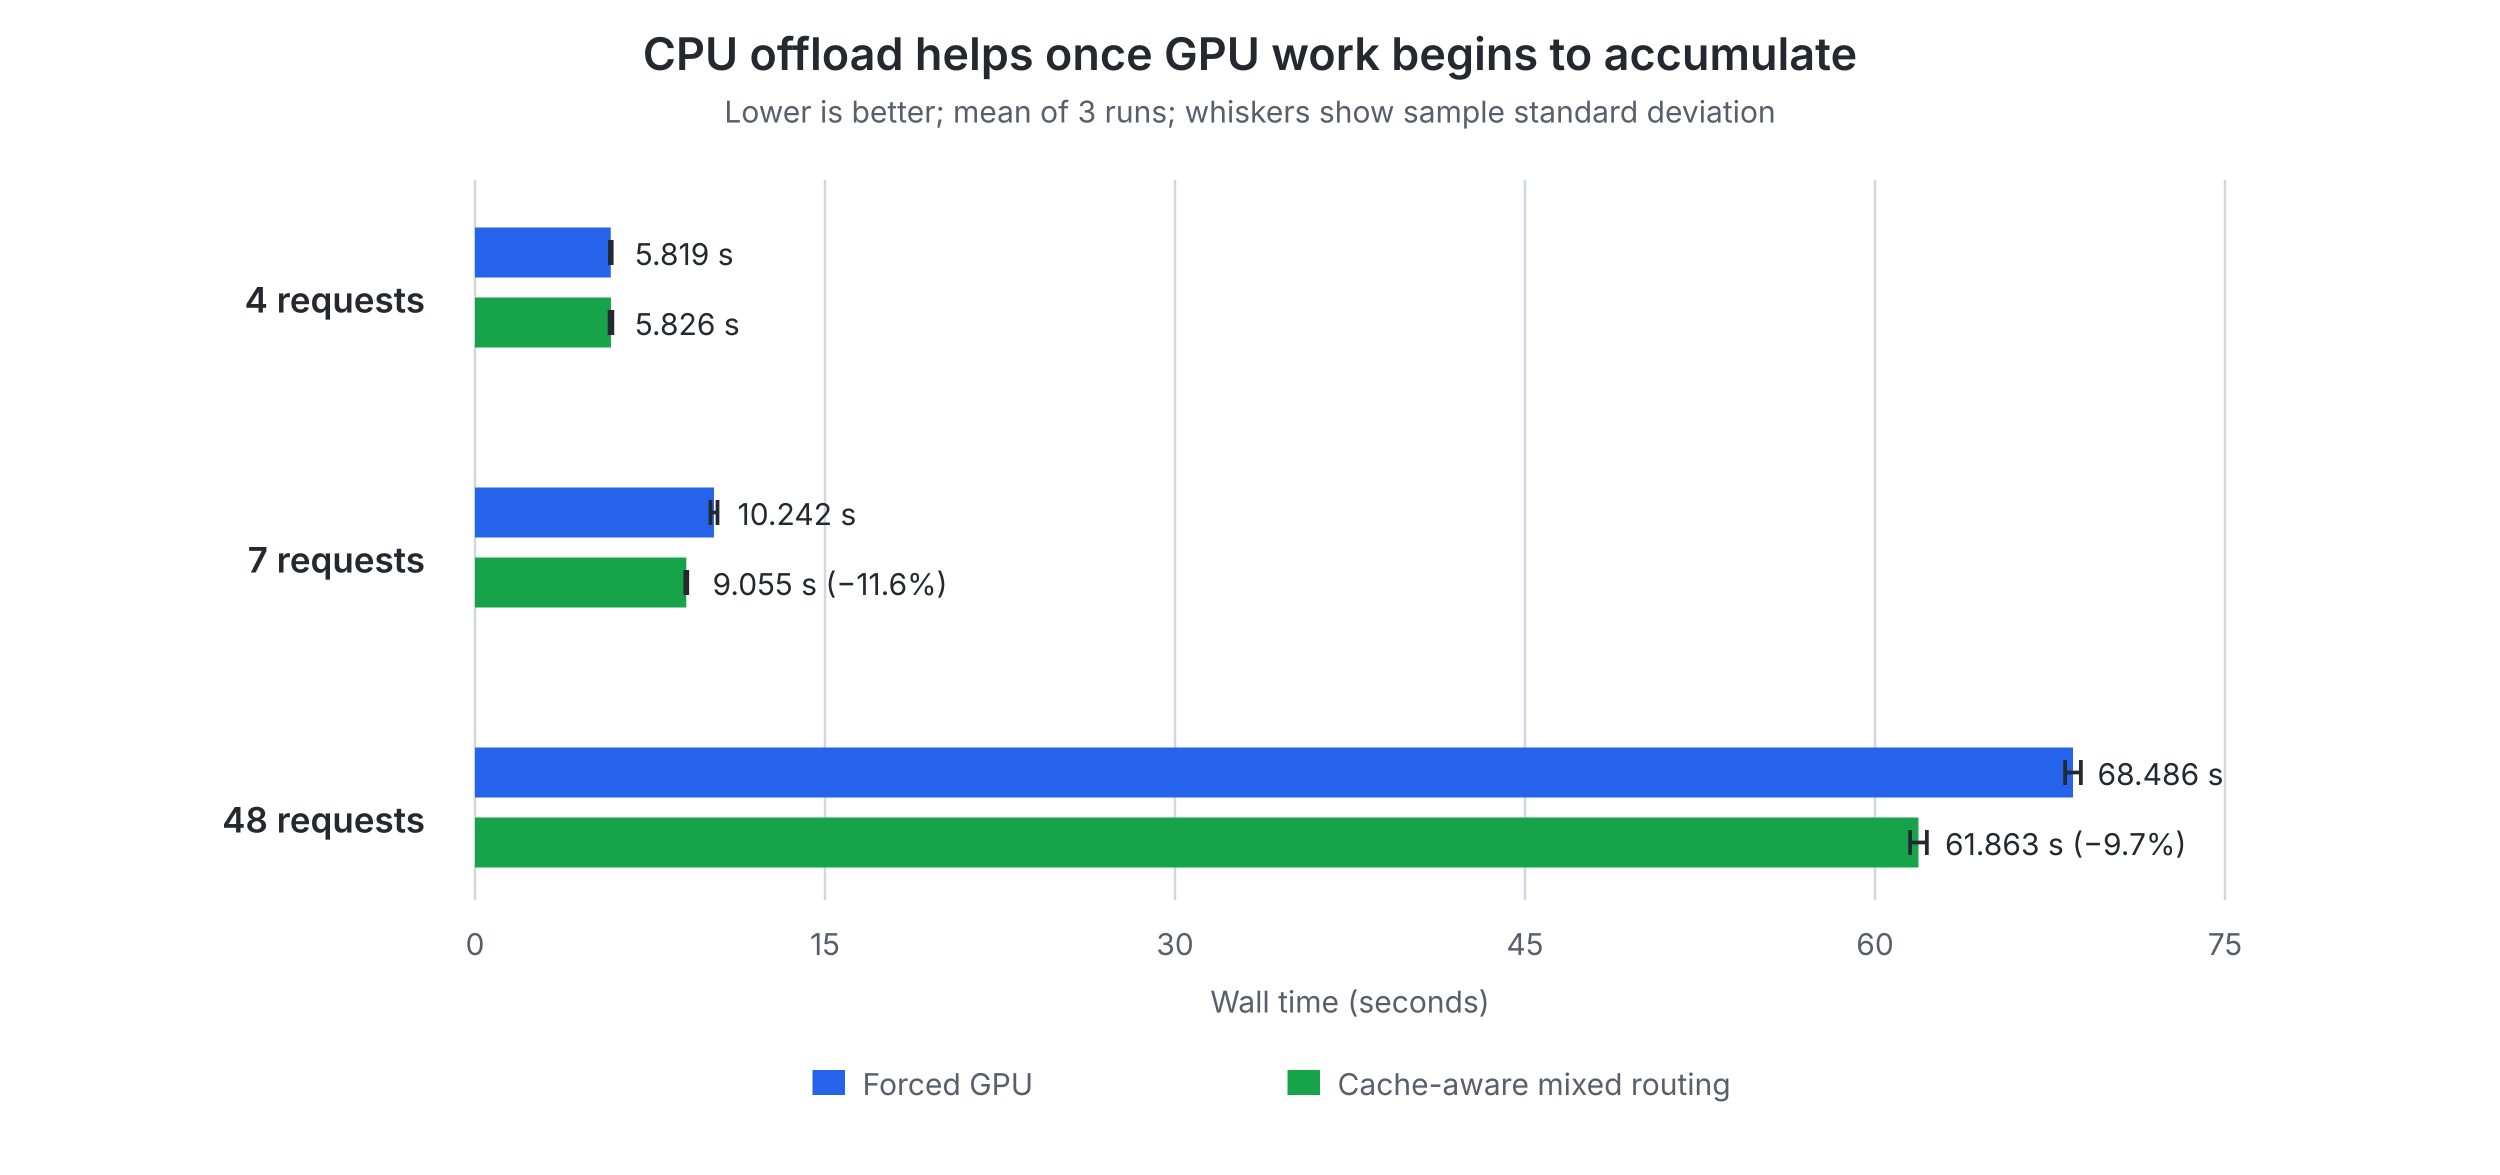
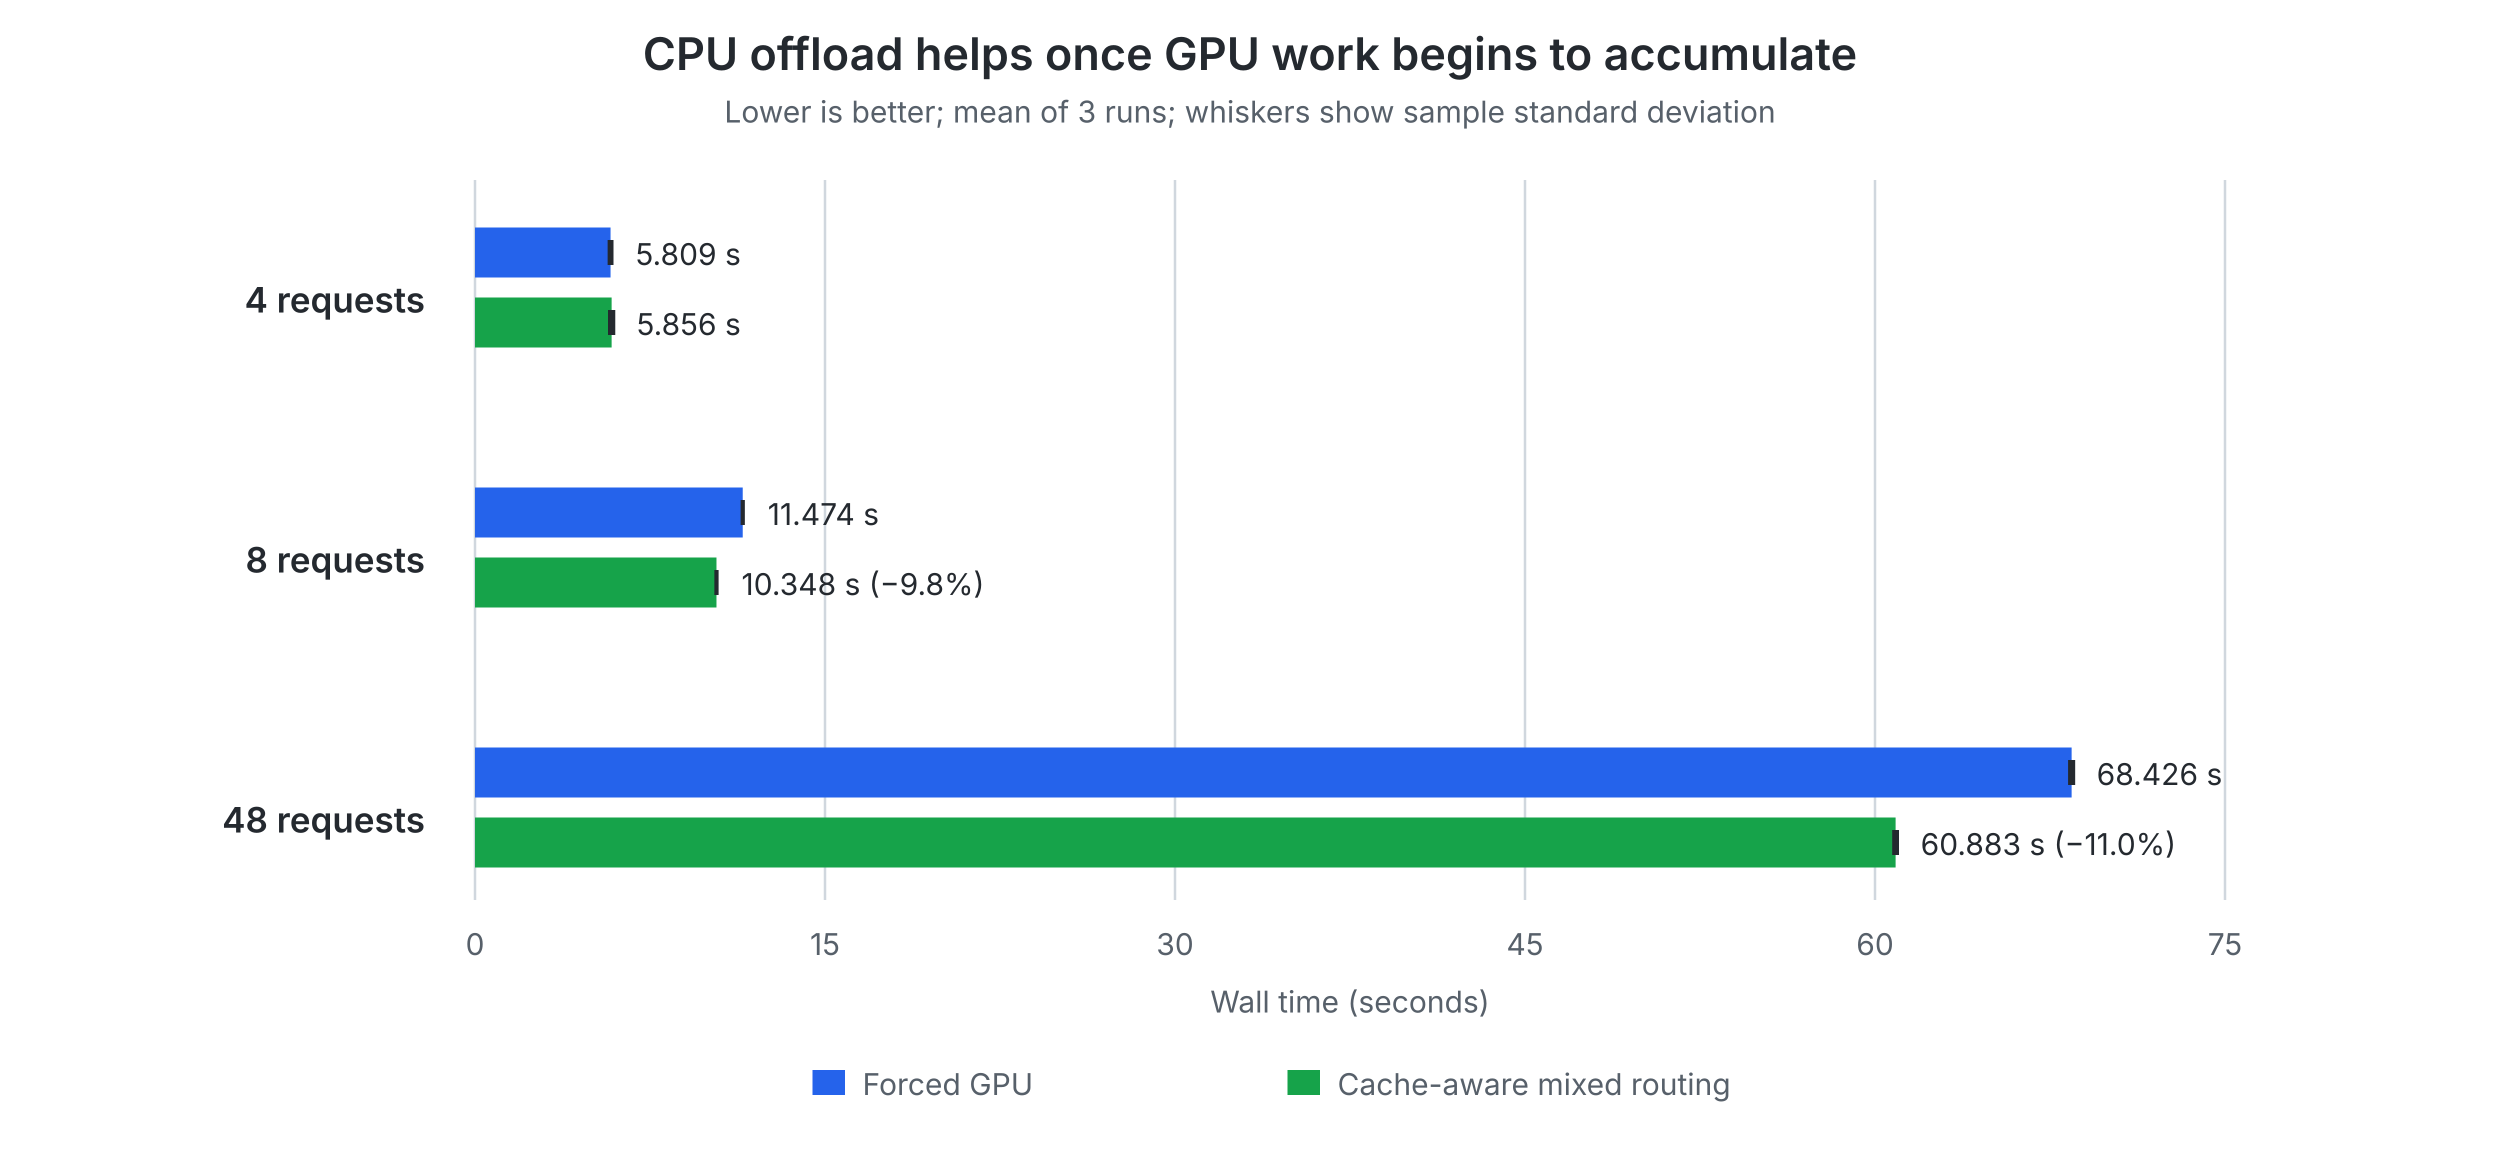
<svg xmlns="http://www.w3.org/2000/svg" width="1000" height="470" viewBox="0 0 1000 470" role="img" aria-labelledby="title description">
  <style>text{font-family:-apple-system,BlinkMacSystemFont,"Segoe UI",sans-serif;fill:#24292f}.title{font-size:18px;font-weight:600}.small{font-size:12px;fill:#57606a}.group{font-size:14px;font-weight:600}.value{font-size:12px}.grid{stroke:#d0d7de;stroke-width:1}.error{stroke:#24292f;stroke-width:1.5}</style>
  <rect width="1000" height="470" fill="white" />
  <text x="500" y="28" text-anchor="middle" class="title">CPU offload helps once GPU work begins to accumulate</text>
  <text x="500" y="49" text-anchor="middle" class="small">Lower is better; mean of 3 runs; whiskers show sample standard deviation</text>
-   <line x1="190" y1="72" x2="190" y2="360" class="grid" />
-   <text x="190" y="382" text-anchor="middle" class="small">0</text>
-   <line x1="330" y1="72" x2="330" y2="360" class="grid" />
-   <text x="330" y="382" text-anchor="middle" class="small">15</text>
-   <line x1="470" y1="72" x2="470" y2="360" class="grid" />
-   <text x="470" y="382" text-anchor="middle" class="small">30</text>
-   <line x1="610" y1="72" x2="610" y2="360" class="grid" />
-   <text x="610" y="382" text-anchor="middle" class="small">45</text>
-   <line x1="750" y1="72" x2="750" y2="360" class="grid" />
-   <text x="750" y="382" text-anchor="middle" class="small">60</text>
-   <line x1="890" y1="72" x2="890" y2="360" class="grid" />
-   <text x="890" y="382" text-anchor="middle" class="small">75</text>
+   <line x1="190.0" y1="72" x2="190.0" y2="360" class="grid" />
+   <text x="190.0" y="382" text-anchor="middle" class="small">0</text>
+   <line x1="330.0" y1="72" x2="330.0" y2="360" class="grid" />
+   <text x="330.0" y="382" text-anchor="middle" class="small">15</text>
+   <line x1="470.0" y1="72" x2="470.0" y2="360" class="grid" />
+   <text x="470.0" y="382" text-anchor="middle" class="small">30</text>
+   <line x1="610.0" y1="72" x2="610.0" y2="360" class="grid" />
+   <text x="610.0" y="382" text-anchor="middle" class="small">45</text>
+   <line x1="750.0" y1="72" x2="750.0" y2="360" class="grid" />
+   <text x="750.0" y="382" text-anchor="middle" class="small">60</text>
+   <line x1="890.0" y1="72" x2="890.0" y2="360" class="grid" />
+   <text x="890.0" y="382" text-anchor="middle" class="small">75</text>
  <text x="170" y="125" text-anchor="end" class="group">4 requests</text>
-   <rect x="190" y="91" width="54.31" height="20" fill="#2563eb" />
-   <path d="M243.94,101 H244.68 M243.94,96 V106 M244.68,96 V106" class="error" fill="none" />
-   <text x="254" y="106" class="value">5.819 s</text>
-   <rect x="190" y="119" width="54.38" height="20" fill="#16a34a" />
-   <path d="M243.82,129 H244.94 M243.82,124 V134 M244.94,124 V134" class="error" fill="none" />
-   <text x="254" y="134" class="value">5.826 s</text>
-   <text x="170" y="229" text-anchor="end" class="group">7 requests</text>
-   <rect x="190" y="195" width="95.59" height="20" fill="#2563eb" />
-   <path d="M284.18,205 H287.00 M284.18,200 V210 M287.00,200 V210" class="error" fill="none" />
-   <text x="295" y="210" class="value">10.242 s</text>
-   <rect x="190" y="223" width="84.51" height="20" fill="#16a34a" />
-   <path d="M274.11,233 H274.91 M274.11,228 V238 M274.91,228 V238" class="error" fill="none" />
-   <text x="285" y="238" class="value">9.055 s (−11.6%)</text>
+   <rect x="190" y="91" width="54.22" height="20" fill="#2563eb" />
+   <path d="M243.80,101 H244.65 M243.80,96 V106 M244.65,96 V106" class="error" fill="none" />
+   <text x="254.22" y="106" class="value">5.809 s</text>
+   <rect x="190" y="119" width="54.65" height="20" fill="#16a34a" />
+   <path d="M243.95,129 H245.36 M243.95,124 V134 M245.36,124 V134" class="error" fill="none" />
+   <text x="254.65" y="134" class="value">5.856 s</text>
+   <text x="170" y="229" text-anchor="end" class="group">8 requests</text>
+   <rect x="190" y="195" width="107.09" height="20" fill="#2563eb" />
+   <path d="M296.99,205 H297.19 M296.99,200 V210 M297.19,200 V210" class="error" fill="none" />
+   <text x="307.09" y="210" class="value">11.474 s</text>
+   <rect x="190" y="223" width="96.59" height="20" fill="#16a34a" />
+   <path d="M286.49,233 H286.69 M286.49,228 V238 M286.69,228 V238" class="error" fill="none" />
+   <text x="296.59" y="238" class="value">10.348 s (−9.8%)</text>
  <text x="170" y="333" text-anchor="end" class="group">48 requests</text>
-   <rect x="190" y="299" width="639.20" height="20" fill="#2563eb" />
-   <path d="M826.05,309 H832.35 M826.05,304 V314 M832.35,304 V314" class="error" fill="none" />
-   <text x="839" y="314" class="value">68.486 s</text>
-   <rect x="190" y="327" width="577.39" height="20" fill="#16a34a" />
-   <path d="M764.04,337 H770.74 M764.04,332 V342 M770.74,332 V342" class="error" fill="none" />
-   <text x="778" y="342" class="value">61.863 s (−9.7%)</text>
+   <rect x="190" y="299" width="638.65" height="20" fill="#2563eb" />
+   <path d="M827.98,309 H829.32 M827.98,304 V314 M829.32,304 V314" class="error" fill="none" />
+   <text x="838.65" y="314" class="value">68.426 s</text>
+   <rect x="190" y="327" width="568.24" height="20" fill="#16a34a" />
+   <path d="M757.63,337 H758.85 M757.63,332 V342 M758.85,332 V342" class="error" fill="none" />
+   <text x="768.24" y="342" class="value">60.883 s (−11.0%)</text>
  <text x="540" y="405" text-anchor="middle" class="small">Wall time (seconds)</text>
  <rect x="325" y="428" width="13" height="10" fill="#2563eb" />
  <text x="345" y="438" class="small">Forced GPU</text>
  <rect x="515" y="428" width="13" height="10" fill="#16a34a" />
  <text x="535" y="438" class="small">Cache-aware mixed routing</text>
</svg>
